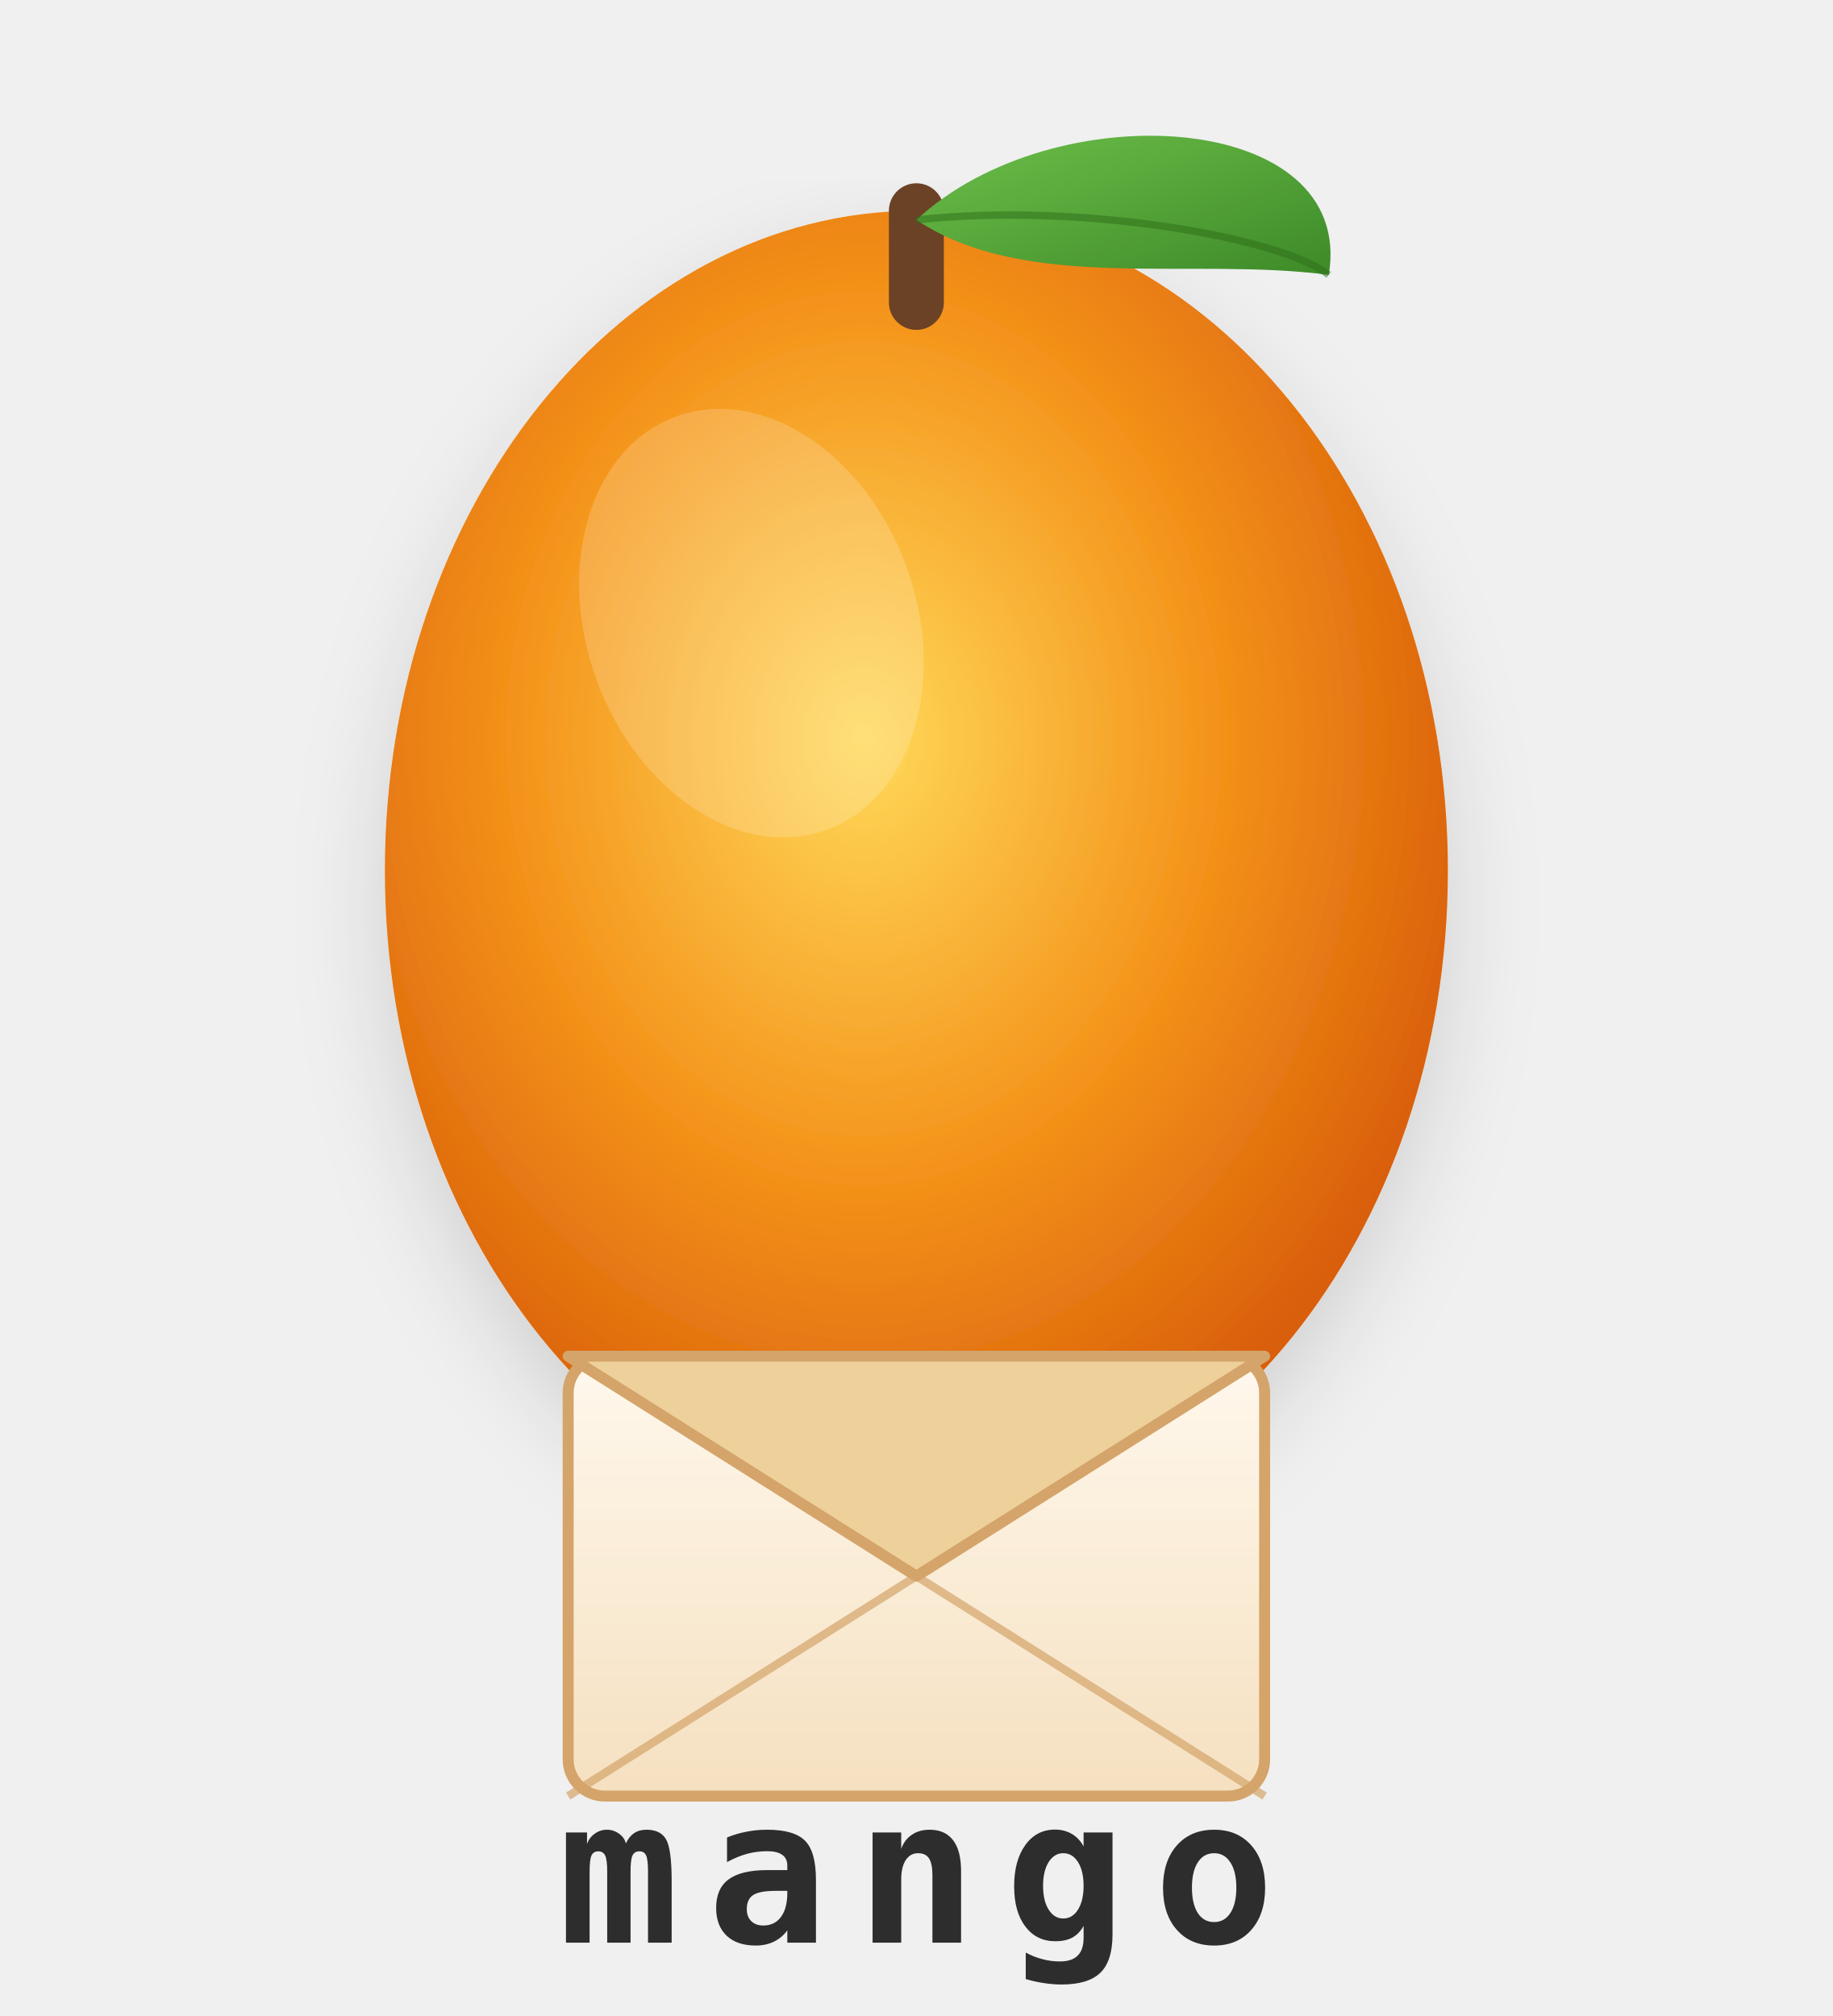
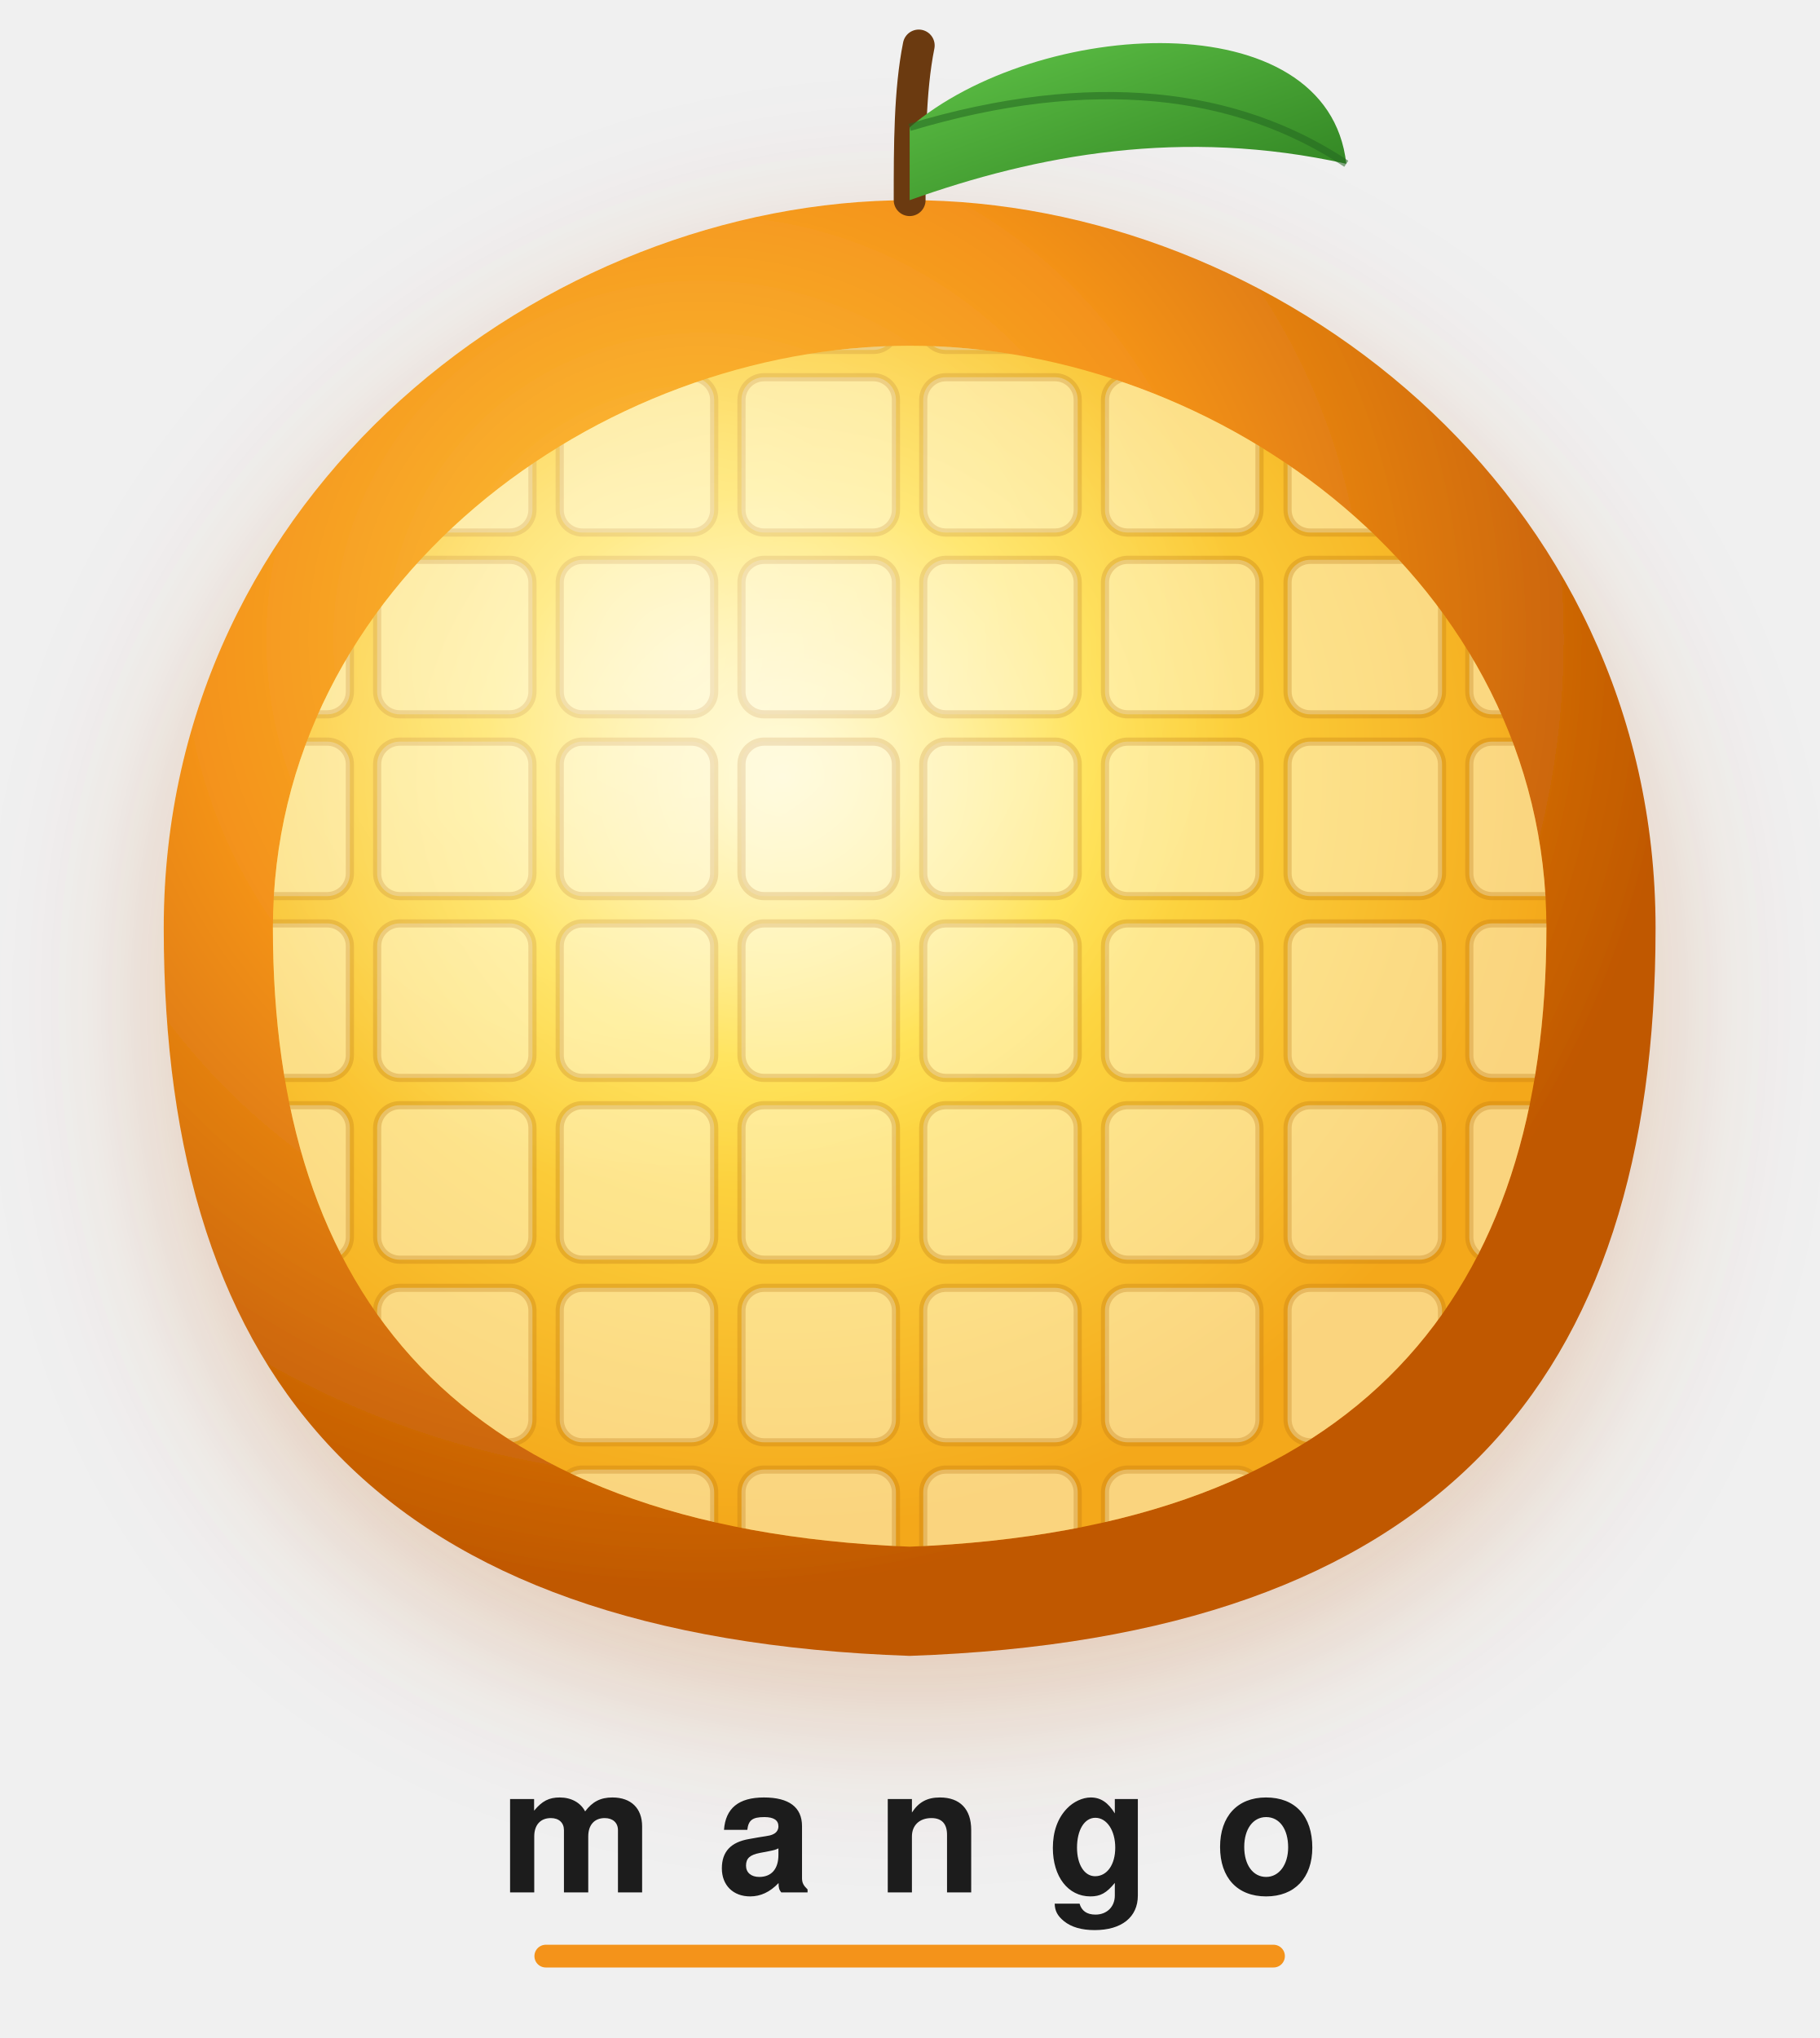
- <svg xmlns="http://www.w3.org/2000/svg" viewBox="0 0 200 220" width="200" height="220">
+ <svg xmlns="http://www.w3.org/2000/svg" viewBox="0 0 200 224">
  <defs>
-     <radialGradient id="mangoGrad" cx="45%" cy="40%" r="60%">
-       <stop offset="0%" stop-color="#FFD95A" />
-       <stop offset="55%" stop-color="#F4931A" />
-       <stop offset="100%" stop-color="#D95E0A" />
+     <radialGradient id="flesh" cx="40%" cy="36%" r="62%" gradientUnits="objectBoundingBox">
+       <stop offset="0%" stop-color="#FFF9CC" />
+       <stop offset="38%" stop-color="#FFE04A" />
+       <stop offset="100%" stop-color="#F4A81A" />
    </radialGradient>
-     <linearGradient id="leafGrad" x1="0%" y1="0%" x2="100%" y2="100%">
-       <stop offset="0%" stop-color="#6DBF4A" />
-       <stop offset="100%" stop-color="#3D8A28" />
+     <radialGradient id="skin" cx="36%" cy="30%" r="66%" gradientUnits="objectBoundingBox">
+       <stop offset="0%" stop-color="#FFCA40" />
+       <stop offset="52%" stop-color="#F4931A" />
+       <stop offset="100%" stop-color="#C05800" />
+     </radialGradient>
+     <linearGradient id="leafg" x1="0%" y1="0%" x2="100%" y2="100%">
+       <stop offset="0%" stop-color="#60C448" />
+       <stop offset="100%" stop-color="#2E8020" />
    </linearGradient>
-     <linearGradient id="envGrad" x1="0%" y1="0%" x2="0%" y2="100%">
-       <stop offset="0%" stop-color="#FFF8ED" />
-       <stop offset="100%" stop-color="#F5E0C0" />
-     </linearGradient>
-     <filter id="shadow" x="-10%" y="-5%" width="130%" height="130%">
-       <feDropShadow dx="0" dy="4" stdDeviation="5" flood-color="#00000022" />
+     <pattern id="grid" width="20" height="20" patternUnits="userSpaceOnUse">
+       <rect x="1.5" y="1.5" width="17" height="17" rx="2.5" fill="#FFF8D0" fill-opacity="0.55" stroke="#B87010" stroke-width="0.9" stroke-opacity="0.28" />
+     </pattern>
+     <clipPath id="fc">
+       <path d="M100 38                C134 38,170 64,170 102                C170 142,150 168,100 170                C50 168,30 142,30 102                C30 64,66 38,100 38Z" />
+     </clipPath>
+     <filter id="shadow" x="-20%" y="-14%" width="145%" height="145%">
+       <feDropShadow dx="0" dy="6" stdDeviation="9" flood-color="#BF5800" flood-opacity="0.26" />
    </filter>
+     <radialGradient id="shine" cx="32%" cy="26%" r="44%">
+       <stop offset="0%" stop-color="#FFFFFF" stop-opacity="0.48" />
+       <stop offset="100%" stop-color="#FFFFFF" stop-opacity="0" />
+     </radialGradient>
  </defs>
-   <ellipse cx="100" cy="95" rx="58" ry="72" fill="url(#mangoGrad)" filter="url(#shadow)" />
-   <ellipse cx="82" cy="68" rx="18" ry="24" fill="white" opacity="0.18" transform="rotate(-20, 82, 68)" />
-   <rect x="97" y="20" width="6" height="16" rx="3" fill="#6B4226" />
-   <path d="M100 24 C115 10, 148 12, 145 30 C130 28, 112 32, 100 24Z" fill="url(#leafGrad)" />
-   <path d="M100 24 C118 22, 140 26, 145 30" stroke="#2E6B18" stroke-width="0.8" fill="none" opacity="0.5" />
-   <rect x="62" y="148" width="76" height="48" rx="4" fill="url(#envGrad)" stroke="#D4A46A" stroke-width="1.2" />
-   <path d="M62 148 L100 172 L138 148Z" fill="#EDD09A" stroke="#D4A46A" stroke-width="1.2" stroke-linejoin="round" />
-   <line x1="62" y1="196" x2="100" y2="172" stroke="#D4A46A" stroke-width="0.9" opacity="0.7" />
-   <line x1="138" y1="196" x2="100" y2="172" stroke="#D4A46A" stroke-width="0.9" opacity="0.7" />
-   <text x="100" y="212" font-family="ui-monospace, 'SF Mono', 'Cascadia Code', monospace" font-size="22" font-weight="600" letter-spacing="3" fill="#2D2D2D" text-anchor="middle">mango</text>
+   <path d="M100 22            C140 22,182 54,182 102            C182 152,158 180,100 182            C42 180,18 152,18 102            C18 54,60 22,100 22Z" fill="url(#skin)" filter="url(#shadow)" />
+   <path d="M100 38            C134 38,170 64,170 102            C170 142,150 168,100 170            C50 168,30 142,30 102            C30 64,66 38,100 38Z" fill="url(#flesh)" />
+   <rect x="18" y="22" width="164" height="160" fill="url(#grid)" clip-path="url(#fc)" />
+   <path d="M100 38            C134 38,170 64,170 102            C170 142,150 168,100 170            C50 168,30 142,30 102            C30 64,66 38,100 38Z" fill="url(#shine)" />
+   <path d="M100 22 C100 16,100 10,101 5" stroke="#6B3A10" stroke-width="3.5" stroke-linecap="round" fill="none" />
+   <path d="M100 14 C114 2,146 0,148 18            C130 14,114 17,100 22Z" fill="url(#leafg)" />
+   <path d="M100 14 C120 8,136 10,148 18" stroke="#236620" stroke-width="0.8" fill="none" opacity="0.55" />
+   <text x="100" y="208" font-family="-apple-system, BlinkMacSystemFont, 'Helvetica Neue', Helvetica, Arial, sans-serif" font-size="19" font-weight="600" letter-spacing="7" fill="#1C1C1C" text-anchor="middle">mango</text>
+   <line x1="60" y1="215" x2="140" y2="215" stroke="#F4931A" stroke-width="2.5" stroke-linecap="round" />
</svg>
